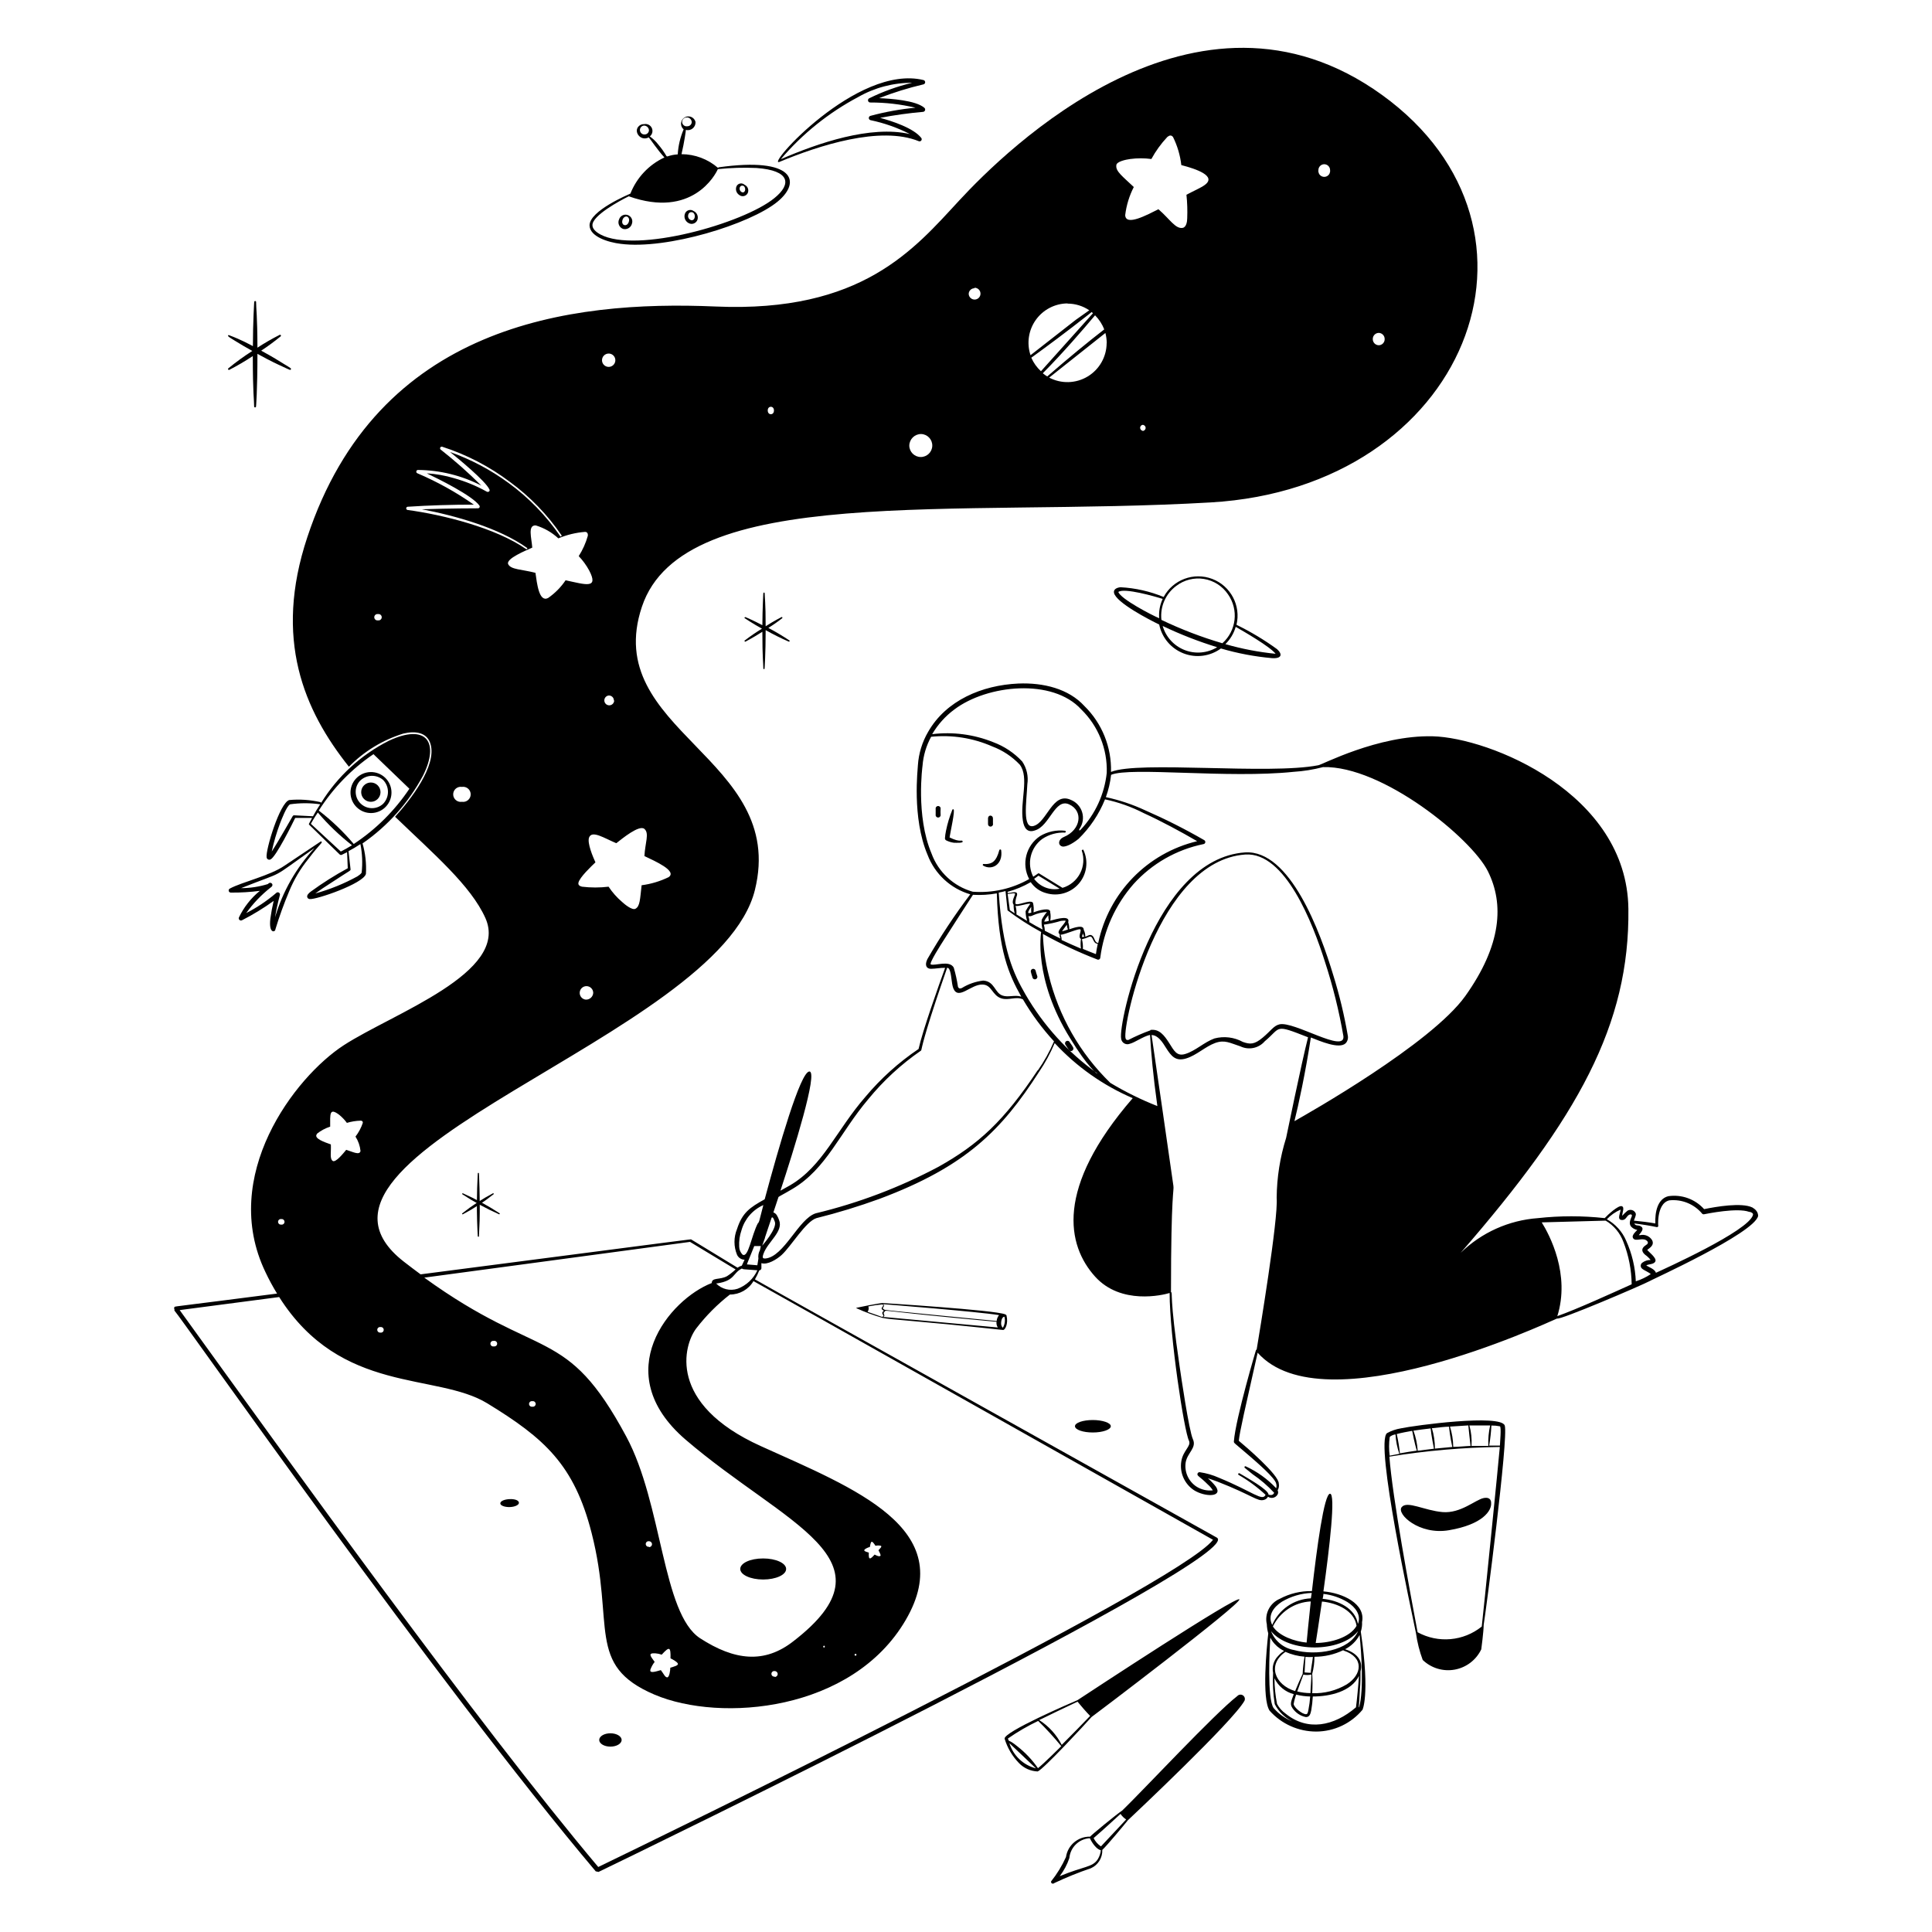
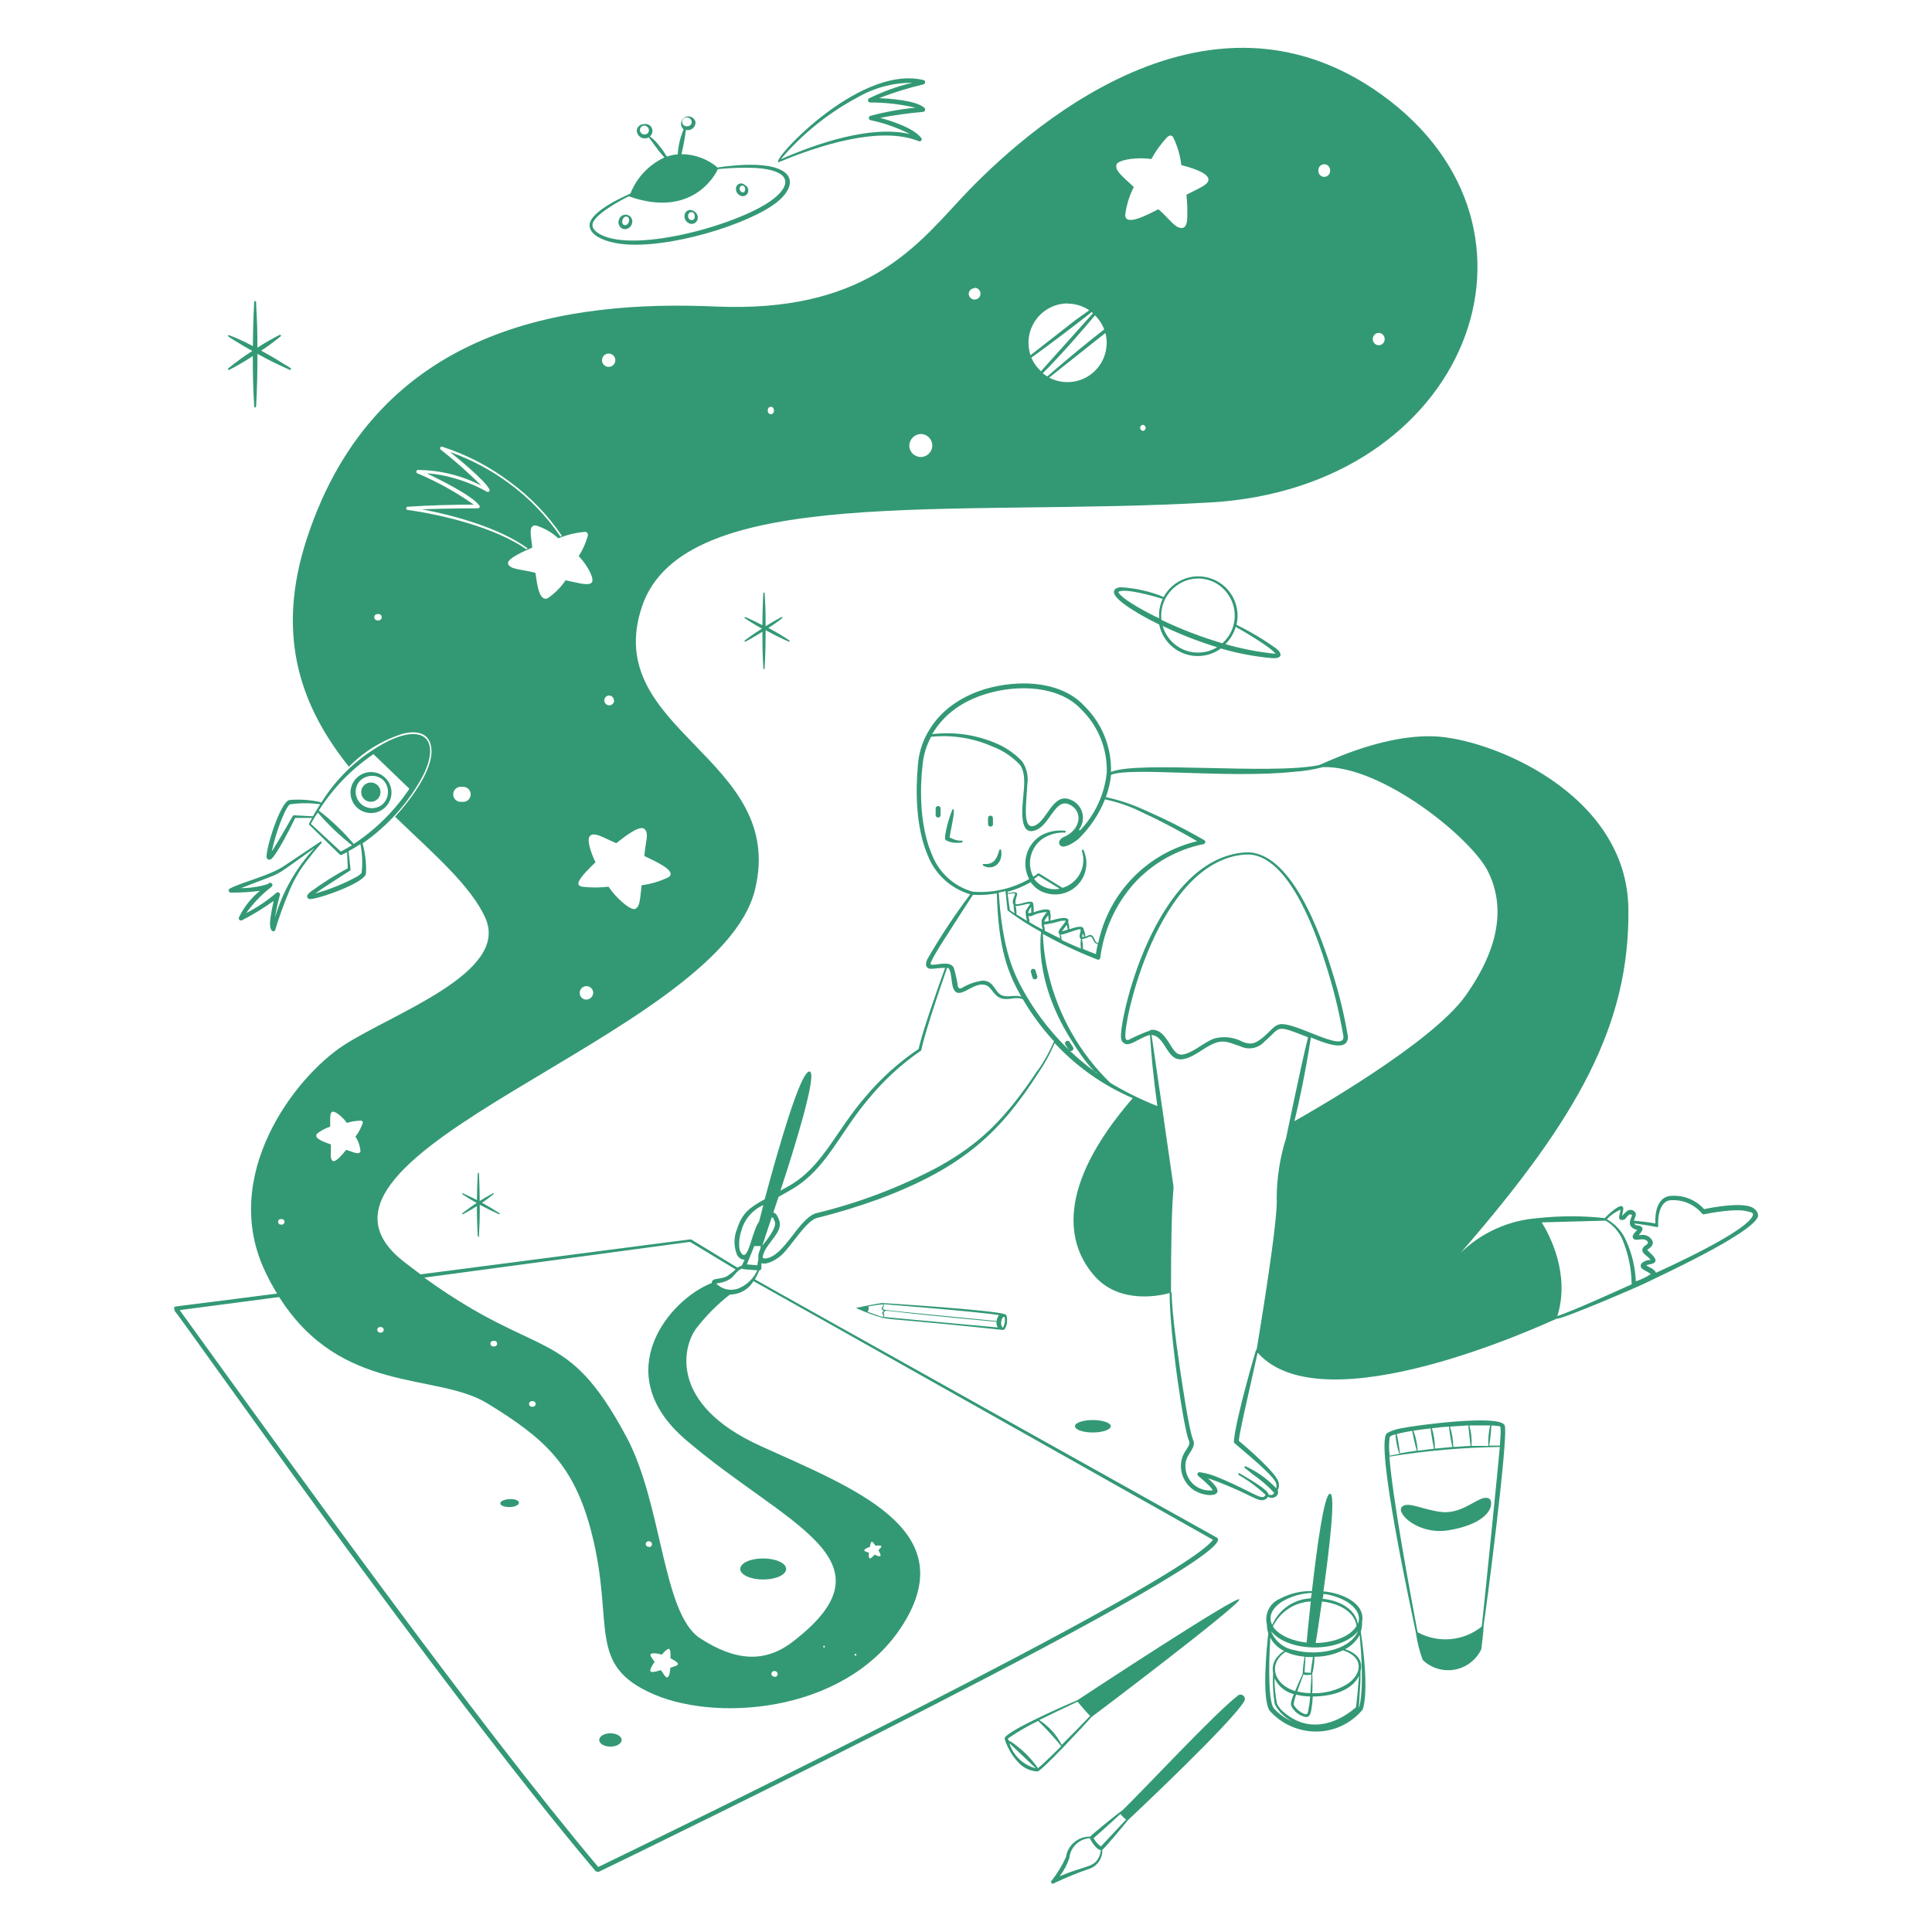
<svg xmlns="http://www.w3.org/2000/svg" viewBox="0 0 200 200">
  <g transform="matrix(0.5,0,0,0.5,0,0)">
    <g transform="matrix(2,0,0,2,0,0)">
-       <g fill="#000000">
+       <g fill="#339974">
        <path d="M116.19 187.41c2.2-2.13 9.53-10 11.9-11.84a.45.45 0 0 1 .74.49c-1.18 2.13-11.47 11.8-12.07 12.37-.41.51-2.17 2.63-2.65 3.07a2 2 0 0 1-1.18 1.9 35.52 35.52 0 0 0-3.78 1.53c-.18.16-.39 0-.34-.17a11.86 11.86 0 0 0 1.54-2.52 2.47 2.47 0 0 1 2.5-2.11c.07-.13 2.72-2.31 3.34-2.72zm-3.37 2.88a2.26 2.26 0 0 0-2.12 2.05 6.37 6.37 0 0 1-1 1.88c2.53-1.05 3.39-.9 3.94-1.75a2.25 2.25 0 0 0 .32-.93c-.7-.19-1.19-1.37-1.14-1.25zm3.17-2.51c-.78.71-1.59 1.47-2.78 2.5a2.25 2.25 0 0 0 .76.86l2.61-2.79a2 2 0 0 1-.58-.57zM111.54 176c1.14-.75 16.61-10.93 16.76-10.43s-15.18 12.1-15.31 12.18c-.65.74-5 5.43-5.57 5.63a2.83 2.83 0 0 1-1.92-.85A6.21 6.21 0 0 1 104 180c-.19-.68 6.92-3.74 7.54-4zm-7.05 4.45a3.88 3.88 0 0 0 2.75 2.61c-.72-.68-2.24-2.13-2.75-2.61zm3-2.31a22.4 22.4 0 0 0-3.15 1.83c.13.43 0 0 1 .83a10.29 10.29 0 0 1 2.11 2.24c.5-.37 2.53-2.39 2.41-2.28a31.17 31.17 0 0 0-2.4-2.62zm4.09-2c-1.65.77-2.75 1.31-4 1.92a6.6 6.6 0 0 1 2.33 2.57c.6-.6 2.64-2.67 2.94-3-.29-.28-1.05-1.15-1.3-1.47zm24.23-11.43c.51-4.48 1.26-10.05 1.87-10.08s-.05 5.6-.68 10.11c2 .17 4.38 1.27 4 3.17a2.78 2.78 0 0 1-.13 1c1 6.79.11 8.19.18 8.08a6.26 6.26 0 0 1-4.77 2.26 6.45 6.45 0 0 1-4.85-2.16c-.83-1.25-.3-6.53-.14-8a3.94 3.94 0 0 1-.15-.95 2.3 2.3 0 0 1 1.34-2.63 6.75 6.75 0 0 1 3.33-.8zm4.87 8.78c-.79 1.62-3 2.13-4.78 2.13a11.8 11.8 0 0 1-.16 1.43c-.08.38-.17.71-.56.7a2.19 2.19 0 0 1-1.38-.92c-.26-.39-.2-.59.13-1.45a3.08 3.08 0 0 1-2-1.65 13.87 13.87 0 0 0 .27 2.66 2.87 2.87 0 0 0 .88 1c2.26 1.84 5 1.32 7.29-.65.1-.74.24-2.19.31-3.25zm-9.18-4c-.07 1.21-.34 6.32.34 7.32a5 5 0 0 0 1.93 1.38 4 4 0 0 1-1.81-1.78 15.22 15.22 0 0 1-.17-3.24 1.91 1.91 0 0 1 .49-1.71c.71-.82.88-.35.23-.8a3.09 3.09 0 0 1-1.01-1.13zm2.69 5.9a5.51 5.51 0 0 0-.27 1c0 .34.9 1.1 1.3 1.06.14 0 .18-.21.23-.46a11 11 0 0 0 .18-1.37 6.53 6.53 0 0 1-1.44-.19zm6.56-6.14a3.59 3.59 0 0 1-1.51 1.48c1.15.36 1.91 1.13 1.6 2.3 0 .63 0 1.25-.06 1.81-.1 2.09-.17 2-.07 1.85.47-1.78.23-5.52.04-7.4zm-1.68 1.57a6.91 6.91 0 0 1-3 .69 6.81 6.81 0 0 1-.23 1.77 16.49 16.49 0 0 1 0 2 6.58 6.58 0 0 0 3.57-.91c1.59-1 1.84-2.81-.34-3.51zm-4.13 2.5c-.06.14-.56 1.53-.65 1.78a6 6 0 0 0 1.37.17c0-.49.1-1.43.09-1.92a2 2 0 0 1-.81.01zm-1.87-2.32c-1.92 1.32-1.11 3.42 1 4.06.21-.53.54-1.27.78-1.78a13.66 13.66 0 0 1 .2-1.78 6 6 0 0 1-1.98-.5zm2.07.51-.09 1.62c.17 0 .72.08.66 0s.13-.94.2-1.6c-.26.02-.52.01-.77-.01zm5.44-2.65c-1.78 2.23-7.16 2.26-9 0a3.13 3.13 0 0 0 2.37 1.95c2.28.62 5.71.12 6.63-1.94zm-3.73-3.08c-.3 2.07-.56 3.75-.65 4.3 1.51 0 3.53-.55 4.23-1.77-.22-1.56-2-2.37-3.58-2.52zm-1.16 0a4.61 4.61 0 0 0-3.92 2.59c.64 1 2.25 1.55 3.49 1.67.05-.55.21-2.21.43-4.25zm.1-.88a6.51 6.51 0 0 0-3.09.91c-.89.57-1.49 1.45-1 2.4a4.57 4.57 0 0 1 4-2.75zm1.21.1c0 .17-.05.34-.08.51 1.65.15 3.38 1 3.65 2.6.36-.91-.24-1.73-1.08-2.26A6.16 6.16 0 0 0 137 165zm9.58 4.06c-.47-2.33-4.27-19.69-3-20.7a4.49 4.49 0 0 1 1.45-.5c1.4-.3 10.33-1.5 10.74-.29s-2 19.64-2.18 20.63c0 .67-.25 2.54-.25 2.54a3.8 3.8 0 0 1-6.06 1.1 13.16 13.16 0 0 1-.7-2.78zm8.68-19.27a77.67 77.67 0 0 0-11.43 1c.31 4.2 2.13 14 2.92 18.18a6 6 0 0 0 6.64-.59c.11-.85 1.79-17.47 1.87-18.59zm-.9 5.8s.06-.68-.78-.51-2.37 1.61-4.25 1.45-3.67-1.21-4.23-.51 1.81 2.91 4.88 2.39c3.52-.59 4.45-2.04 4.38-2.82zm-9.9-7.1c-.15 0-.56.16-.6.29a7.16 7.16 0 0 0 0 1.91l1-.19a7.38 7.38 0 0 1-.4-2.01zm1.73-.37c-.51.09-1.11.2-1.6.33a17.51 17.51 0 0 1 .33 2c.38-.07 1.44-.25 1.75-.28-.03-.07-.27-.9-.48-2.05zm1.91-.25c-.63.07-1.23.15-1.78.23a7.49 7.49 0 0 1 .44 2.08l1.68-.21c-.06-.33-.27-1.37-.34-2.1zm1.87-.18c-.34 0-1.06.08-1.74.16a7 7 0 0 1 .31 2.11l1.8-.17c-.03-.17-.24-1.07-.34-2.1zm2-.13-1.87.12a7.27 7.27 0 0 1 .34 2.1c.58 0 1.22-.08 1.79-.1 0-.02-.23-1.99-.23-2.12zm2.42 0a18.07 18.07 0 0 1-.23 2.09h1.11c0-.25.17-1.93 0-2a4.25 4.25 0 0 0-.88-.08zm-.13 0h-2.15a6.29 6.29 0 0 1 .22 2.12h1.74a8.11 8.11 0 0 1 .19-2.12zM79 161.33c1.31 0 2.38.48 2.38 1.09s-1.07 1.09-2.38 1.09-2.37-.49-2.37-1.09 1.02-1.09 2.37-1.09zm-25.28-5.76c0 .22-.41.42-.93.44s-1-.15-1-.38c.02-.53 1.91-.63 1.93-.06z" fill-rule="evenodd" />
        <ellipse cx="63.19" cy="180.12" rx="1.16" ry=".69" />
        <path d="M113.13 147c1 0 1.86.29 1.86.64s-.83.65-1.86.65-1.85-.29-1.85-.65.83-.64 1.85-.64zm-63.67-25.53c0 .25-.15 2.14-.07 4.9 0 .37.07 1.63.07 1.63s.12.07.12 0 .06-1.26.07-1.63c.06-2.3-.07-5-.07-4.9a.06.06 0 0 0-.12 0zM91.11 12.2c1.25.34 3.46 1.05 4.26 2.08a.22.22 0 0 1-.25.34c-4-1.63-10.37.45-14.41 2.13-1.6.67 8-10.16 14.9-8.46a.23.23 0 0 1 0 .44A34.3 34.3 0 0 0 91 10.16c1.15.05 3.8.22 4.69 1a.24.24 0 0 1-.13.42 43.42 43.42 0 0 0-4.45.62zm3.32-3.63a11.18 11.18 0 0 0-5.6 1.48 27.28 27.28 0 0 0-8 6.43c3.83-1.66 9.28-3.54 13.37-2.6a16.32 16.32 0 0 0-4.08-1.44.23.23 0 0 1 0-.45 28 28 0 0 1 4.65-.84 20.23 20.23 0 0 0-4.68-.54.23.23 0 0 1-.12-.43 21.17 21.17 0 0 1 4.46-1.61zM26.9 92.22a21.36 21.36 0 0 1-3 .18.22.22 0 0 1-.1-.42c1.24-.67 4.16-1.33 5.66-2.37l3.71-2.48a.08.08 0 0 1 .12 0c.11.13-.12.14-1.37 1.79a13.34 13.34 0 0 0-2 3.38 40.51 40.51 0 0 0-1.41 3.9c0 .3-.72.52-.52-1.12a18.43 18.43 0 0 1 .34-1.82 25.12 25.12 0 0 1-3.27 2 .23.23 0 0 1-.33-.28 8.05 8.05 0 0 1 2.17-2.76zm5.66-4.43c-4.9 3.45-2.71 2.2-7.6 4.15a9.42 9.42 0 0 0 2.76-.42l.11-.09c.22-.17.61.17.18.45a12.86 12.86 0 0 0-2.52 2.64 15.89 15.89 0 0 0 3.09-2.07.23.23 0 0 1 .39.23 22.23 22.23 0 0 0-.5 2.29 18.07 18.07 0 0 1 4.09-7.18zm.68-4.67a17.51 17.51 0 0 1 7-6.43c3.88-1.83 5.3.12 3.54 3.62a20 20 0 0 1-6.25 7 9.48 9.48 0 0 1 .35 3.16c-.26 1-5.15 2.68-5.82 2.6a.28.28 0 0 1-.24-.16c-.1-.23.13-.44.35-.61A33.64 33.64 0 0 1 36 89.88l-.07-1.66-.57.28a.21.21 0 0 1-.21-.06L32 85.37a.09.09 0 0 1 0-.12s.1-.21.31-.58h-1.75c-.26.54-2 4.06-2.56 4.3a.28.28 0 0 1-.4-.22c-.12-.75 1.36-5.64 2.34-5.93a10.27 10.27 0 0 1 3.25.22.08.08 0 0 1 .05.08zm4.07 4.26a13.64 13.64 0 0 1-1.23.73l.21 1.89c0 .15 0 .06-2 1.38-.61.39-1.23.8-1.65 1.11A20.19 20.19 0 0 0 37 90.72c.11-.07.4-.27.44-.4a9.75 9.75 0 0 0-.13-2.94zm-4.41-3.27c-.39.58-.63 1-.72 1.17l3.1 2.87c.36-.18.75-.4 1.16-.65a24.22 24.22 0 0 1-3.54-3.39zm.25-.85a11.07 11.07 0 0 0-3.11 0c-.35.12-.95 1.71-1.06 2a20.71 20.71 0 0 0-.85 2.89c.6-.89 2.24-3.8 2.17-3.66a.16.16 0 0 1 .15-.09l1.95.1c.2-.38.44-.77.75-1.24zm5.51-5.19A20 20 0 0 0 33 83.91a23.22 23.22 0 0 1 3.62 3.46 20.51 20.51 0 0 0 5.76-5.72zm-1.79 2.51a2.12 2.12 0 1 0 3.07 2.93 2.1 2.1 0 0 0-3.07-2.93zm2.79.16a1.77 1.77 0 0 1 0 2.47 1.69 1.69 0 0 1-2.44-2.33 1.76 1.76 0 0 1 2.44-.14zm-.55.57a1 1 0 1 1-1.44 0 1 1 0 0 1 1.44 0z" fill-rule="evenodd" />
        <path d="M70.77 13.39a.76.76 0 1 1 1.23-.76.8.8 0 0 1-1 .82c0 .1-.15 1.21-.45 2.51a5.8 5.8 0 0 1 3.78 1.42.13.13 0 0 1 .07-.06c7.8-1.1 8.61 1.48 6.1 3.55-2.82 2.33-11.48 5-16.26 4.37-1.25-.15-3.19-.73-3.21-1.91 0-1.52 4.07-3.21 4.23-3.29a6.94 6.94 0 0 1 3.52-3.74c-.71-.77-1.45-1.89-1.62-2.08-.85.46-1.65-.63-1-1.19a.73.73 0 0 1 .52-.18.72.72 0 0 1 .59 1.27 4.31 4.31 0 0 1 .89.86c1.44 1.74.22 1.14 2 1a7.77 7.77 0 0 1 .61-2.59zm-5.68 6.93c-.9.44-3.8 2-3.76 3 0 .33.29.66.82.95 3.72 2 14.79-1.14 18-3.75 1.83-1.47 1.64-2.88-1.84-3.13a26.61 26.61 0 0 0-4 .12c-.25.58-2.66 5.14-9.22 2.81zm-1 2.38a.73.73 0 0 0 .42 1 .75.75 0 0 0 .91-.55.7.7 0 0 0-1.33-.45zm.82-.28c.44.2.14 1-.28.88s-.2-.97.28-.88zm6.9-.57a.59.59 0 0 0-.89.23.79.79 0 0 0 .34 1 .64.64 0 0 0 .94-.33.74.74 0 0 0-.39-.9zm-.08.14c.4.3.14 1-.28.76s-.2-.96.28-.75zm5.35-2.86a.53.53 0 0 0-.82.12.73.73 0 0 0 .26.93.58.58 0 0 0 .88-.18.65.65 0 0 0-.32-.87zm-.08.13c.3.28.09.84-.26.6s-.15-.8.26-.6zM66.68 13a.52.52 0 0 1 .5.49.45.45 0 0 1-.45.43.46.46 0 1 1-.05-.92zm4.43-.85a.52.52 0 0 1 .5.49.45.45 0 0 1-.45.43.46.46 0 1 1-.05-.91zm49.35 49.65a4.07 4.07 0 0 1 7.54 2.88 28 28 0 0 1 4.2 2.52c.58.52.5 1-.53.93a27.41 27.41 0 0 1-5.28-1 4.07 4.07 0 0 1-6.39-2.48c-1-.48-4.47-2.27-4.68-3.28-.07-.37.29-.54.67-.58a13.57 13.57 0 0 1 4.47 1.01zm7.46 3.09a4.07 4.07 0 0 1-1.07 1.79 29.25 29.25 0 0 0 5.2 1c-.57-.74-3.31-2.32-4.13-2.79zm4.19 2.8zm-11.75-2.89A3.81 3.81 0 0 0 126 67a40.78 40.78 0 0 1-5.64-2.2zm6.18 1.79a3.83 3.83 0 0 0 .58-5.07 3.73 3.73 0 0 0-5.35-.87 3.84 3.84 0 0 0-1.54 3.52 41.89 41.89 0 0 0 6.31 2.42zM120.36 62c-.74-.24-4-1.18-4.59-.72.23.72 3.48 2.41 4.23 2.72a3.94 3.94 0 0 1 .36-2zm-72.5 61.63a26.17 26.17 0 0 0 3.8 2.07.06.06 0 0 0 .06-.1 26.78 26.78 0 0 0-3.8-2.07.06.06 0 0 0-.06.1zm-21.68-87.8c0-2.42.14-4.7.14-4.6a.1.1 0 0 1 .19 0c0 .73.13 1.38.14 4.76a24.46 24.46 0 0 1 2.29-1.32.09.09 0 1 1 .1.16 23.36 23.36 0 0 1-2 1.47c1.44.79 1.73 1 2.42 1.42s.7.42.65.52-.1.06-.79-.26-1.16-.52-2.67-1.35c0 3.83-.15 5.58-.15 5.48a.1.1 0 0 1-.19 0c0-.72-.14-1.35-.14-5.25a25.78 25.78 0 0 1-2.42 1.42.09.09 0 1 1-.1-.16 25.84 25.84 0 0 1 2.47-1.79c-.81-.45-1.07-.61-1.71-1s-.85-.51-.8-.62a.11.11 0 0 1 .13 0c1.26.47 2.01.9 2.44 1.12z" fill-rule="evenodd" />
        <path d="M47.92 125.7a19.83 19.83 0 0 0 3.17-2.07c.07 0 0-.14-.06-.1a20.09 20.09 0 0 0-3.17 2.07c-.06.04 0 .14.06.1zm31-60.3c0 2.81.1 3.26.1 3.77a.07.07 0 1 0 .13 0c0 .1.11-1.52.11-3.94a25.32 25.32 0 0 0 2.39 1.19c.08 0 .15-.08.07-.12a24.72 24.72 0 0 0-2.18-1.3 15.28 15.28 0 0 0 1.43-1 .07.07 0 0 0-.07-.12s-.82.42-1.64.95c0-2.49-.1-3-.1-3.42a.07.07 0 0 0-.14 0c0-.1-.09 1.61-.1 3.31-.29-.15-.87-.46-1.75-.84-.08 0-.15.08-.07.12s.74.51 1.78 1.08a19.15 19.15 0 0 0-1.78 1.22c-.08 0 0 .17.07.12-.1.05.65-.32 1.75-1.02zm25.14 70.66c-1.09-.45-12.59-1.16-12.69-1.17-.31 0-2.55.45-2.7.49s0 0 0 .05a19.5 19.5 0 0 0 2.7 1c1 .21 3 .23 12.48 1.25.18 0 .56-.62.34-1.52-.01-.03-.08-.07-.13-.1zm-12.74.27-1.51-.53a.6.6 0 0 0 .08-.56 12.85 12.85 0 0 1 1.48-.21c.24.24-.4.33.08.64.06 0 .07 0 0 .07a.21.21 0 0 0-.09.29c.08.14.17.2-.04.3zm.12 0c.28-.15-.1-.38.09-.5.42-.29-1.58-.21 11.63 1a.88.88 0 0 0 .13.59zm11.73.42c-.45-.05-11.52-1.1-11.59-1.16s-.25-.11-.16-.23.14-.23 0-.35c.1 0 9.91.78 12 1.13a1.13 1.13 0 0 0-.25.63zm.64.69c-.07-.07-.08-.05-.15-.25s0-.88.32-.88a1.51 1.51 0 0 1-.17 1.15zm-24.97-6.15zm31.92-23.36a.26.26 0 1 0-.45.24c.1.16.2.32.31.48a.26.26 0 1 0 .43-.28c-.05-.14-.2-.29-.29-.44zM98.3 86.69c.06-.47.61-2.86.4-2.91a.09.09 0 0 0-.12.06 12.06 12.06 0 0 0-.65 2.16 5.2 5.2 0 0 0-.11.79.24.24 0 0 0 .12.2 2.49 2.49 0 0 0 .8.25c.22 0 1 .06.91-.15s-.21.17-1.35-.4zm4.49-1.45v-.52c0-.36-.5-.41-.51 0v.57a.26.26 0 1 0 .51-.05zm.66 2.76c-.32 1.2-.75 1.38-1.27 1.44a2 2 0 0 1-.32 0 .09.09 0 0 0-.06.18c.87.5 2.06-.11 1.84-1.62a.1.1 0 0 0-.19 0zm3.76 12.5a.25.25 0 1 0-.5.09 5 5 0 0 0 .16.55.26.26 0 1 0 .49-.14c-.06-.17-.11-.34-.15-.5zm-9.84-16.75a.26.26 0 1 0-.51 0v.57a.26.26 0 1 0 .51 0 4.52 4.52 0 0 1 0-.57zm30.85 68.87zm-3.56-65.69zm51.76 38.71s-.06.01 0 0z" fill-rule="evenodd" />
        <path d="M181.41 125c-1.11-.54-3.75-.09-5 .17a4.16 4.16 0 0 0-3.71-1.34c-1.12.28-1.39 1.66-1.34 2.82-.72-.13-1.5-.22-2.22-.29.06-.22.25-.53.19-.75a.59.59 0 0 0-.85-.28 4.09 4.09 0 0 0-.55.53c0-.35.29-.91-.06-1s-1.44.89-1.75 1.24a31.59 31.59 0 0 0-6.91 0 12.78 12.78 0 0 0-8 3.59c12.16-14 17.5-23.62 17.36-35.61s-14.39-17.71-20.25-17.86c-5.69-.14-11.56 3-11.86 3-5.14 1-18.62-.49-21.45.69a9.21 9.21 0 0 0-2.76-6.83c-1.62-1.77-4.21-2.43-6.84-2.32-3.75.17-7.47 1.74-9.33 5a7.89 7.89 0 0 0-1.06 3.46c0 .31-.64 5.41 1 9.27a6.75 6.75 0 0 0 4.42 4.09A65.23 65.23 0 0 0 96 99.29c-.31.65-.08 1 .37 1s1.05-.12 1.47-.1c-.66 1.81-2.34 6.53-2.75 8.4a26.49 26.49 0 0 0-5.5 4.95c-3 3.44-4.4 7.17-7.8 9.16l-1 .56c1.36-4.13 3.93-12.33 3-12.34s-3.19 7.88-4.63 13.23c-1.54.85-2.32 1.39-2.86 3.07a3.5 3.5 0 0 0 0 2.68.88.88 0 0 0 .7.5c.12 0 .12-.11-.21.62a1.48 1.48 0 0 0-.44.21l-4.81-2.93c-.11 0 1.27-.19-28 3.62-.55-.41-1.13-.84-1.73-1.31-14.38-11.19 32.58-23.2 36.34-38.49 3.37-13.69-16-16.45-11.7-29.31s32.42-9.26 58.89-10.8 37-28.26 17.73-42.18-39.07 5.85-43.75 10.9-10.08 11.66-25.24 11-35 1.91-42.27 23.89c-3.5 10.52-.36 17.9 4.31 23.75a13.49 13.49 0 0 1 5.63-3.43c1.24-.3 2.47-.14 2.82 1.09.66 2.26-2.08 5.77-3.67 7.52 4 3.86 7.84 7.12 9.35 10.49 2.52 5.66-9.56 9.85-14.66 13.16s-12.89 13.55-8.11 23.49a23 23 0 0 0 1.2 2.22c-10.14 1.31-10.49 1.31-10.59 1.37s-.07.24 0 .34h-.07c.9 1 27.39 38.86 43.65 58.1l.29.06c3.52-1.69 67.4-32.7 64-34.61 0 0-46.7-26.07-47.81-26.73a6.73 6.73 0 0 0 .45-.93.24.24 0 0 0 .22-.21v-.54c.62.21 1.59-.39 2.09-.84 1-.92 2.5-3.48 3.61-3.82a64.93 64.93 0 0 0 6.54-2c8.91-3.34 12.61-7.08 16.49-13.12a17.25 17.25 0 0 0 1.63-3 23.77 23.77 0 0 0 8.08 5.7c-8.08 9.33-6.81 15.25-3.89 18.48 2.67 2.95 7 1.91 7.71 1.69 0 4.44 1.5 14.3 2 15.29.26.57-.61 1-.79 2.13a3 3 0 0 0 1.32 3c1.11.7 3 .74 2.26-.37a6 6 0 0 0-.83-.87c.29.09.61.21 1 .35 3.65 1.43 4.13 2.08 4.8 1.89a.63.63 0 0 0 .42-.33.69.69 0 0 0 1-.24.45.45 0 0 0 0-.42 1 1 0 0 0 .12-.71c0-.9-3.44-3.84-4.14-4.42.1-1 .63-3.22 1.95-9.12 6.82 7.69 29.75-3 31-3.54.21.22 8.68-3.39 9.66-3.91-.1 0 10.74-4.9 11.15-6.7 0-.42-.27-.69-.59-.88zm-38.68-90.54a.63.63 0 0 1 .61.64.62.62 0 0 1-.61.64.63.63 0 0 1-.62-.64.63.63 0 0 1 .62-.64zM137.08 17a.61.61 0 0 1 .61.62.61.61 0 1 1-1.21 0 .61.61 0 0 1 .6-.62zm-18.8 27.59a.31.31 0 0 1 0-.61.31.31 0 0 1 0 .63zm-2.72-27.47c0-.4 1-.6 1.44-.66a8.36 8.36 0 0 1 2.19 0 11.06 11.06 0 0 1 1.65-2.28c.21-.17.4-.23.59 0a8.85 8.85 0 0 1 .86 2.91c1.55.4 3.71 1.14 2.41 2.07-.4.29-1.11.59-1.88 1a16.57 16.57 0 0 1 .08 2.43c0 .37-.1.93-.47 1-.75.13-1.33-.91-2.51-1.93-1.13.56-3.39 1.8-3.44.61a8.65 8.65 0 0 1 .89-2.91c-1.15-1.09-1.88-1.62-1.81-2.22zm-1 18.39a4.06 4.06 0 0 1-5.95 3.58l5.82-4.62a4.42 4.42 0 0 1 .14 1.06zm-.25-1.41c-1.6 1.23-3.75 3-5.9 4.87a3.54 3.54 0 0 1-.46-.33c2.09-2.11 4.14-4.49 5.41-6a4.33 4.33 0 0 1 .96 1.48zm-1.17-1.67c-.4.43-3.88 4.35-5.38 6a4.17 4.17 0 0 1-1-1.4c1.52-1.1 3.59-2.63 5.89-4.44l.36-.29zm-2.63-1a4 4 0 0 1 2.25.69l-1.41 1c-.32.24-2.75 2.15-4.67 3.65a4.07 4.07 0 0 1 3.83-5.36zm-9.64-1.64a.61.61 0 1 1-.59.61.6.6 0 0 1 .6-.56zm-5.51 15.14a1.19 1.19 0 1 1-1.23 1.19 1.22 1.22 0 0 1 1.23-1.19zM79.8 42.11c.43 0 .43.77 0 .77s-.44-.77 0-.77zM39.13 64.22a.33.33 0 1 1 0-.65.33.33 0 1 1 0 .65zm21.5 39.26a.7.7 0 1 1 .78-.69.74.74 0 0 1-.78.69zM63 36.6a.69.69 0 1 1-.68.69.69.69 0 0 1 .68-.69zm.58 35.91A.51.51 0 1 1 63 72a.51.51 0 0 1 .55.51zm.23 14.77c.6-.47 2.37-1.93 2.9-1.47s.07 1.43 0 2.81c1.11.53 3.41 1.54 2.51 2.18a9 9 0 0 1-2.8.84c-.17 1.45-.16 2.19-.65 2.44-.34.16-1.09-.45-1.37-.71a7.59 7.59 0 0 1-1.4-1.58 11.48 11.48 0 0 1-2.75 0c-.24-.06-.42-.17-.37-.41.11-.55 1.35-1.72 1.76-2.11-.26-.57-.87-2-.66-2.57.3-.79 1.59.08 2.8.58zm-3.25-32.22c.21 0 .32.15.29.41a7.91 7.91 0 0 1-.94 2.1 6.94 6.94 0 0 1 1.09 1.5c1 1.93-.39 1.44-2.45 1a6.93 6.93 0 0 1-1.82 1.84c-.93.46-1.14-1.5-1.3-2.61-1.41-.37-2.53-.32-2.82-.89s1.87-1.44 2.49-1.72c-.07-1-.5-2.34.36-2.3a6 6 0 0 1 2.34 1.34 9 9 0 0 1 2.76-.67zM47.82 83a.78.78 0 1 1 0-1.54.78.78 0 1 1 0 1.54zm-5.64-30.21a.17.17 0 0 1 0-.33c2.19-.15 4.68-.22 6.87-.22A32 32 0 0 0 43.22 49a.18.18 0 0 1 .08-.35 14.6 14.6 0 0 1 6.53 1.62 48 48 0 0 0-4.21-3.73.17.17 0 0 1 .17-.29 23.65 23.65 0 0 1 7 3.64 22.7 22.7 0 0 1 5.35 5.54c0 .09-.09.16-.15.07a22.6 22.6 0 0 0-5.34-5.5 23.62 23.62 0 0 0-6.06-3.21c.73.59 3.69 3 4.08 3.89.08.16-.12.31-.29.21A15.52 15.52 0 0 0 47 49.5a12.46 12.46 0 0 0-2.82-.5c1.15.55 4.72 2.3 5.45 3.34a.18.18 0 0 1-.16.28c-.11 0-2.87 0-5.8.1 3.46.66 8 1.93 10.89 4 .08.06 0 .18-.1.12-3.14-2.19-8.57-3.55-12.28-4.05zM98.8 73.44c3.41-2.57 10.17-3.25 13.13 0a8.76 8.76 0 0 1 2.64 6.56 10.16 10.16 0 0 1-2.7 5.89c-.18.18-.18 0-.12-.09a2 2 0 0 0-.9-3c-1.89-.86-2.46 2.31-3.84 2.7-1.2.35-.75-2.45-.66-4.32a3.3 3.3 0 0 0-.53-2.35 7.82 7.82 0 0 0-3-2A12.77 12.77 0 0 0 96.5 76a8.54 8.54 0 0 1 2.3-2.56zm-2.37 14.91c-1.65-3.9-.93-9.08-.93-9.08a7.44 7.44 0 0 1 .89-3 12.56 12.56 0 0 1 6.33 1 7.59 7.59 0 0 1 2.85 1.89c1 1.32 0 3.84.32 5.81.12.77.48 1.26 1.23 1 1.55-.44 2.07-3.38 3.56-2.7s1.22 2.63-.54 3.37c-.68.29-.62.94-.1 1 .27 0 .8-.15 1.61-.8a12 12 0 0 0 2.74-4.09 16 16 0 0 1 4 1.42c1.78.81 3.88 1.94 5.54 2.91a13.71 13.71 0 0 0-10.24 10.53c-.38 0-.35-.54-.61-.74s-.42 0-.73.1a1.49 1.49 0 0 0-.16-.71c0-.58-.95-.24-1.5-.06a2.11 2.11 0 0 0-.11-.73c.23-.74-1.11-.37-1.86-.16a2.2 2.2 0 0 0 0-.86c.07-.58-1.2-.21-1.73 0a2.58 2.58 0 0 0-.06-1c-.28-.39-1.76.43-1.82.06a2.29 2.29 0 0 1 .16-.8c.17-.61-.66-.23-.9-.27a.06.06 0 0 1-.06 0v-.12a10.09 10.09 0 0 0 2.39-1 2.81 2.81 0 0 0 1.61 1.14 3.23 3.23 0 0 0 3.85-4.46c0-.11-.22 0-.17.07a3 3 0 0 1-2 3.84l-2.42-1.49c-.09-.06-.08 0-.61.34a3.11 3.11 0 0 1 .93-3.91 3.92 3.92 0 0 1 2.37-.66.1.1 0 0 0 0-.19 4.09 4.09 0 0 0-2.59.55 3.42 3.42 0 0 0-1.13 4.45 10.24 10.24 0 0 1-5.84 1.31 6.38 6.38 0 0 1-4.27-3.96zM112 97.23a3.39 3.39 0 0 0 .76-.26c.44-.16.32.72.88.73-.1.47-.16.84-.19 1.07-.47-.17-.91-.36-1.35-.54a3.21 3.21 0 0 0-.1-1zm0-.22s0-.05.1-.39a.91.91 0 0 0 .15.35L112 97zm-.1.19a3.28 3.28 0 0 0 0 1c-.7-.29-1.35-.59-2-.89a1.45 1.45 0 0 0-.11-.55c.46 0 2-.74 2.07-.52s-.29.76.04.96zm-2.21-.51a1.43 1.43 0 0 0 .07.46c-.26-.12-1.33-.66-1.6-.8a2.37 2.37 0 0 0-.1-.63 11.38 11.38 0 0 0 1.77-.39c.07 0 .52-.06.48 0-.04.29-1.06 1.13-.62 1.36zm-1.75-.46c-.51-.27-1-.53-1.38-.77a1.53 1.53 0 0 0-.11-.62.72.72 0 0 0 .47-.08 3.94 3.94 0 0 1 1.46-.35 4 4 0 0 0-.54.8 2.43 2.43 0 0 0 .1 1.02zm-1.61-.9-1.11-.67a2.5 2.5 0 0 0-.09-.88c.32.07 1.15-.26 1.53-.23a6.63 6.63 0 0 0-.49.77 3.27 3.27 0 0 0 .16 1.01zm.43-1.45a2.42 2.42 0 0 0 0 .6c-.07 0-.3.11-.32 0s.2-.48.32-.6zm1.76.86a1.94 1.94 0 0 0 .07.58 1.46 1.46 0 0 1-.48.09s-.04-.14.41-.67zm1.92 1a1.69 1.69 0 0 0 .11.48 5.16 5.16 0 0 1-.61.19c.12-.18.28-.41.5-.68zm-5.51-2.08a3.23 3.23 0 0 0 .11.89 8.61 8.61 0 0 1-.5-.33l-.23-1.68c.25 0 .77-.15.77 0s-.42.81-.15 1.11zm2.14-2.7c.14-.09.29-.2.43-.31l2.2 1.35a2.64 2.64 0 0 1-2.63-1zm-10.71 8.88c-.24-.07 1.14-2.21 1.3-2.46.49-.79 2.86-4.45 3.06-4.75a10.39 10.39 0 0 0 2.47-.15c.16 5.92 1.23 8.38 2.53 10.69-.67-.21-1.35.1-1.94-.11-.83-.28-.8-1.48-2-1.55a5.41 5.41 0 0 0-2.21.77c-.27.11-.33 0-.4-.12a14.39 14.39 0 0 0-.44-2c-.46-.79-1.9-.16-2.37-.32zm-24.93 28.72 4.72 2.85a6.28 6.28 0 0 1-.89.7c-.77.41-1.57.1-1.58.71-4.31 1.65-10.8 9.26-2.71 16.21 10.34 8.87 22.11 12.41 11.16 20.87-3 2.35-6.09 2-9.66-.31-3.92-2.57-3.88-13.89-7.64-20.88-6.25-11.63-8.83-7.71-20.91-16.45zm13.89 42a.1.1 0 1 1 0-.2.1.1 0 0 1 0 .19zm-5.12 3a.29.29 0 1 1 0-.57.29.29 0 1 1 0 .61zm-12.88-.7a2.77 2.77 0 0 1 .45-.82c-.45-.62-.72-.93.06-.89a2.59 2.59 0 0 1 .67.14c.8-.88.94-.82.91.38.2.1.67.34.76.54s-.42.32-.78.43c0 .24-.09 1-.32 1s-.36-.37-.66-.75c-.41.11-1.14.37-1.09.01zm-.13-12.74a.29.29 0 1 1 0-.57.29.29 0 1 1 0 .61zm-12.08-14.5a.29.29 0 1 1 0-.57.29.29 0 1 1 0 .57zm-4-6.24a.29.29 0 1 1 0-.57.29.29 0 1 1 .03.57zm-11.73-2a.29.29 0 1 1 0 .57.29.29 0 1 1 .03-.57zm-6.59-20a4.34 4.34 0 0 1 1.39-.75c0-1.3-.1-2 .93-1.23a4.63 4.63 0 0 1 .8.84 5.41 5.41 0 0 1 1.43-.23c.14 0 .23.08.22.22a4.82 4.82 0 0 1-.76 1.43 3.38 3.38 0 0 1 .52 1.49c-.09.49-.86.06-1.48-.12-.27.32-1.1 1.38-1.41 1.14s-.14-.86-.18-1.7c-.61-.22-1.85-.62-1.43-1.09zm-3.68 8.82a.29.29 0 1 1 0 .57.29.29 0 1 1 .03-.57zm96.45 33.21c-3.66 4.77-58.31 31.29-63.63 33.86C49.44 178.44 30 151.4 18.6 135.62l10.3-1.35c6.42 10.13 16.26 7.78 21.54 11 5.94 3.63 9 6.37 10.8 13.41 2.45 9.57-.64 13.7 6.52 16.75 6.86 2.91 20.48 1.74 26-7.73s-5.29-13.61-15-18-8-10.47-6.68-12.19a19.6 19.6 0 0 1 3.48-3.5 2.82 2.82 0 0 0 2.44-1.39c1.17.63 45.55 25.64 47.59 26.79zm-37 11.79a.1.1 0 1 1 0 .2.1.1 0 1 1 .01-.2zm2.56-10.13c-.12.08-.3 0-.58-.14-.44.49-.65.63-.6-.2-.43-.14-.67-.21-.27-.44a1.67 1.67 0 0 1 .38-.15c.11-.69.2-.7.58-.12a1.17 1.17 0 0 1 .56 0c.14.08-.09.27-.25.46.06.14.3.52.19.59zm-14.76-27.66a2.16 2.16 0 0 1-2.23-.55h.09c1.89-.29 1.61-1.07 2.59-1.55.09.1 0 .07 1.59.19a3.67 3.67 0 0 1-2.04 1.91zm2.31-4a1.45 1.45 0 0 0-.16.88c0 .07-.07.39-.11.69l-1.08-.09c0-.05.71-1.74.76-1.9h.68zm-.2-2.81c-.69 1.29-1 3.69-1.61 3.27a1.21 1.21 0 0 1-.34-.82 4.41 4.41 0 0 1 .24-1.7 4.06 4.06 0 0 1 2.26-2.6c-.53 2.04-.38 1.58-.55 1.89zm.72 1.51c.16-.47.38-1.16.69-2.06.13-.07.16 0 .33.42.27.7-1.31 2.48-1.31 2.48.1-.29.21-.57.29-.8zm28.24-17.33c-3.53 5.31-6.15 7.69-10.27 10a53.9 53.9 0 0 1-12.71 4.82c-1.78.55-3.27 4.5-5.22 4.68-.22 0-.37 0-.19-.5.45-1.25 2.08-2.29 1.61-3.48a2.4 2.4 0 0 0-.24-.51.67.67 0 0 0-.35-.28c.06-.2.26-.78.53-1.6.23-.16.39-.21 1.44-.83 3.52-2.08 4.9-5.81 7.86-9.3a26.35 26.35 0 0 1 5.42-5c.15-.09-.1.06 1.06-3.6.67-2.11 1.45-4.34 1.68-5a.29.29 0 0 1 .21.14c.26.49.21 1.43.43 2 .52 1.26 1.81-.43 3-.4 1 0 1 1.15 2 1.44.75.22 1.5-.24 2.2.09a25.66 25.66 0 0 0 3.22 4.35 16.75 16.75 0 0 1-1.68 3.02zm6.14.32a26.12 26.12 0 0 1-7.42-8.17c-1.23-2.14-2.37-4.53-2.76-10.53a6.93 6.93 0 0 0 .7-.16l.21 2a27.23 27.23 0 0 0 3.48 2.24s-.85 4.81 3 11c1.85 3.04 2.79 3.66 2.79 3.66zm18.59 12.9c.18 2.18-1.8 14.08-2.07 15.7a.12.12 0 0 0-.07.07c.13-.49-2.12 7.08-2.29 9.45 0 .19 0 .1 1.71 1.58.58.51 2.57 2.2 2.67 2.79a.82.82 0 0 1 0 .47 10.22 10.22 0 0 0-3.14-2.26.09.09 0 1 0-.1.16l.81.66a12.88 12.88 0 0 1 2.22 1.91c-.1.25-.32.27-.58.2 0-.52-2.28-1.78-3-2.21-.11-.06-.21.1-.1.16a15.47 15.47 0 0 1 2.79 2.06c-.32.72-1.29-.31-4.82-1.76a7.45 7.45 0 0 0-2-.58.22.22 0 0 0-.22.14c-.09.26.19.25 1.09 1.16a2.55 2.55 0 0 1 .49.58 2.58 2.58 0 0 1-1.71-.4 2.54 2.54 0 0 1-1.1-2.49c.17-1 1.16-1.51.75-2.4s-1.25-6.67-1.37-7.5c-1.11-7.51-.69-7.67-.9-7.73 0-10.42.33-10.46.25-11 0-.11-2.24-15.49-2.26-15.61.66 0 1.13.73 1.5 1.33.54.86 1 1.42 2.08 1.09s2-1.24 3-1.6 1.53 0 2.62.35a2.12 2.12 0 0 0 2.52-.53c1.74-1.45.92-1.81 4.48-.41-.69 2.69-2.24 10.29-2.27 10.41a21.32 21.32 0 0 0-.98 6.21zm-13.07-17.34a19.13 19.13 0 0 0-2.29 1c-.17 0-.24 0-.29-.2-.31-1.43 3.33-18.36 12.4-19 4.14-.28 7 7.15 8.25 11.11a54.69 54.69 0 0 1 1.91 7.7c.18 1.81-5.1-1.58-6.62-1.23-.6.14-.87.65-1.73 1.37s-1.3.72-2.06.45a4 4 0 0 0-2.94-.36c-1.06.38-1.94 1.27-3 1.6-.9.29-1.18-.33-1.69-1.13s-1.03-1.48-1.94-1.35zm14.9 9.44c.42-1.66 1.16-5.1 1.71-8.7.92.36 2.93 1.24 3.6.6a.9.9 0 0 0 .22-.81 48.76 48.76 0 0 0-1.5-6.24c-1.34-4.45-4.47-13-9.13-12.71-9.46.66-13.15 17.73-12.83 19.27a.65.65 0 0 0 .87.55c.57-.14 1.38-.76 2.12-.93.11 1.82.32 4.24.76 7.37a32.72 32.72 0 0 1-4.87-2.4 23.19 23.19 0 0 1-6.38-11.17 20.05 20.05 0 0 1-.6-4.25 44.51 44.51 0 0 0 5.64 2.65.22.22 0 0 0 .3-.19 14.36 14.36 0 0 1 3.44-7.62 13.36 13.36 0 0 1 7.25-4.14.22.22 0 0 0 .07-.41 61.46 61.46 0 0 0-6.12-3.09 19.2 19.2 0 0 0-4.06-1.36 10 10 0 0 0 .54-2.31c2-.85 12.09.4 18.89-.31a15.86 15.86 0 0 0 3.05-.49c6.13-.17 15.36 7.37 17.06 10.77s1.43 7.65-2.34 12.94c-3.55 4.95-16.31 12.17-17.68 12.94zm27.21 20.19c1.39-4.38-.81-8.48-1.6-9.75l6.62-.18a4.27 4.27 0 0 1 1.84 2.22 12.49 12.49 0 0 1 .85 4.37c-1.98.89-5.65 2.57-7.71 3.3zm8.14-3.61a11.29 11.29 0 0 0-1-4.24 4.6 4.6 0 0 0-2-2.22 4.22 4.22 0 0 1 1.42-1c0 .32-.39 1 .08 1.07s.52-.39.81-.54c.12-.06.36-.07.26.19s-.32.65-.09 1a1.13 1.13 0 0 0 .66.38c.06 0-.34.28-.45.6a.31.31 0 0 0 .18.39c.34.13.93-.21 1.3.16.15.16.07.31-.12.42-.46.29-.52.63-.09 1a2.62 2.62 0 0 1 .57.54 1.42 1.42 0 0 0-.87.29.39.39 0 0 0 0 .62c.22.19.76.39.88.56a6.14 6.14 0 0 1-1.54.74zm12.13-6.92c-.41 1.67-9.41 5.7-10.05 6-.11-.39-.74-.58-1-.77.28-.15.84-.09.95-.44s-.67-.93-.85-1.16c.17-.16.78-.45.51-1a1.14 1.14 0 0 0-1.23-.53h-.15c.22-.28.58-.64.25-.88s-.55 0-.72-.33c.95.12 1.73.25 2.33.38a.14.14 0 0 0 .16-.14c0 .4-.28-2.31 1.14-2.63a3.89 3.89 0 0 1 3.39 1.37.2.2 0 0 0 .2.07c.37-.07 3.44-.7 4.67-.25.14-.01.43.13.4.27z" fill-rule="evenodd" />
      </g>
    </g>
  </g>
</svg>
